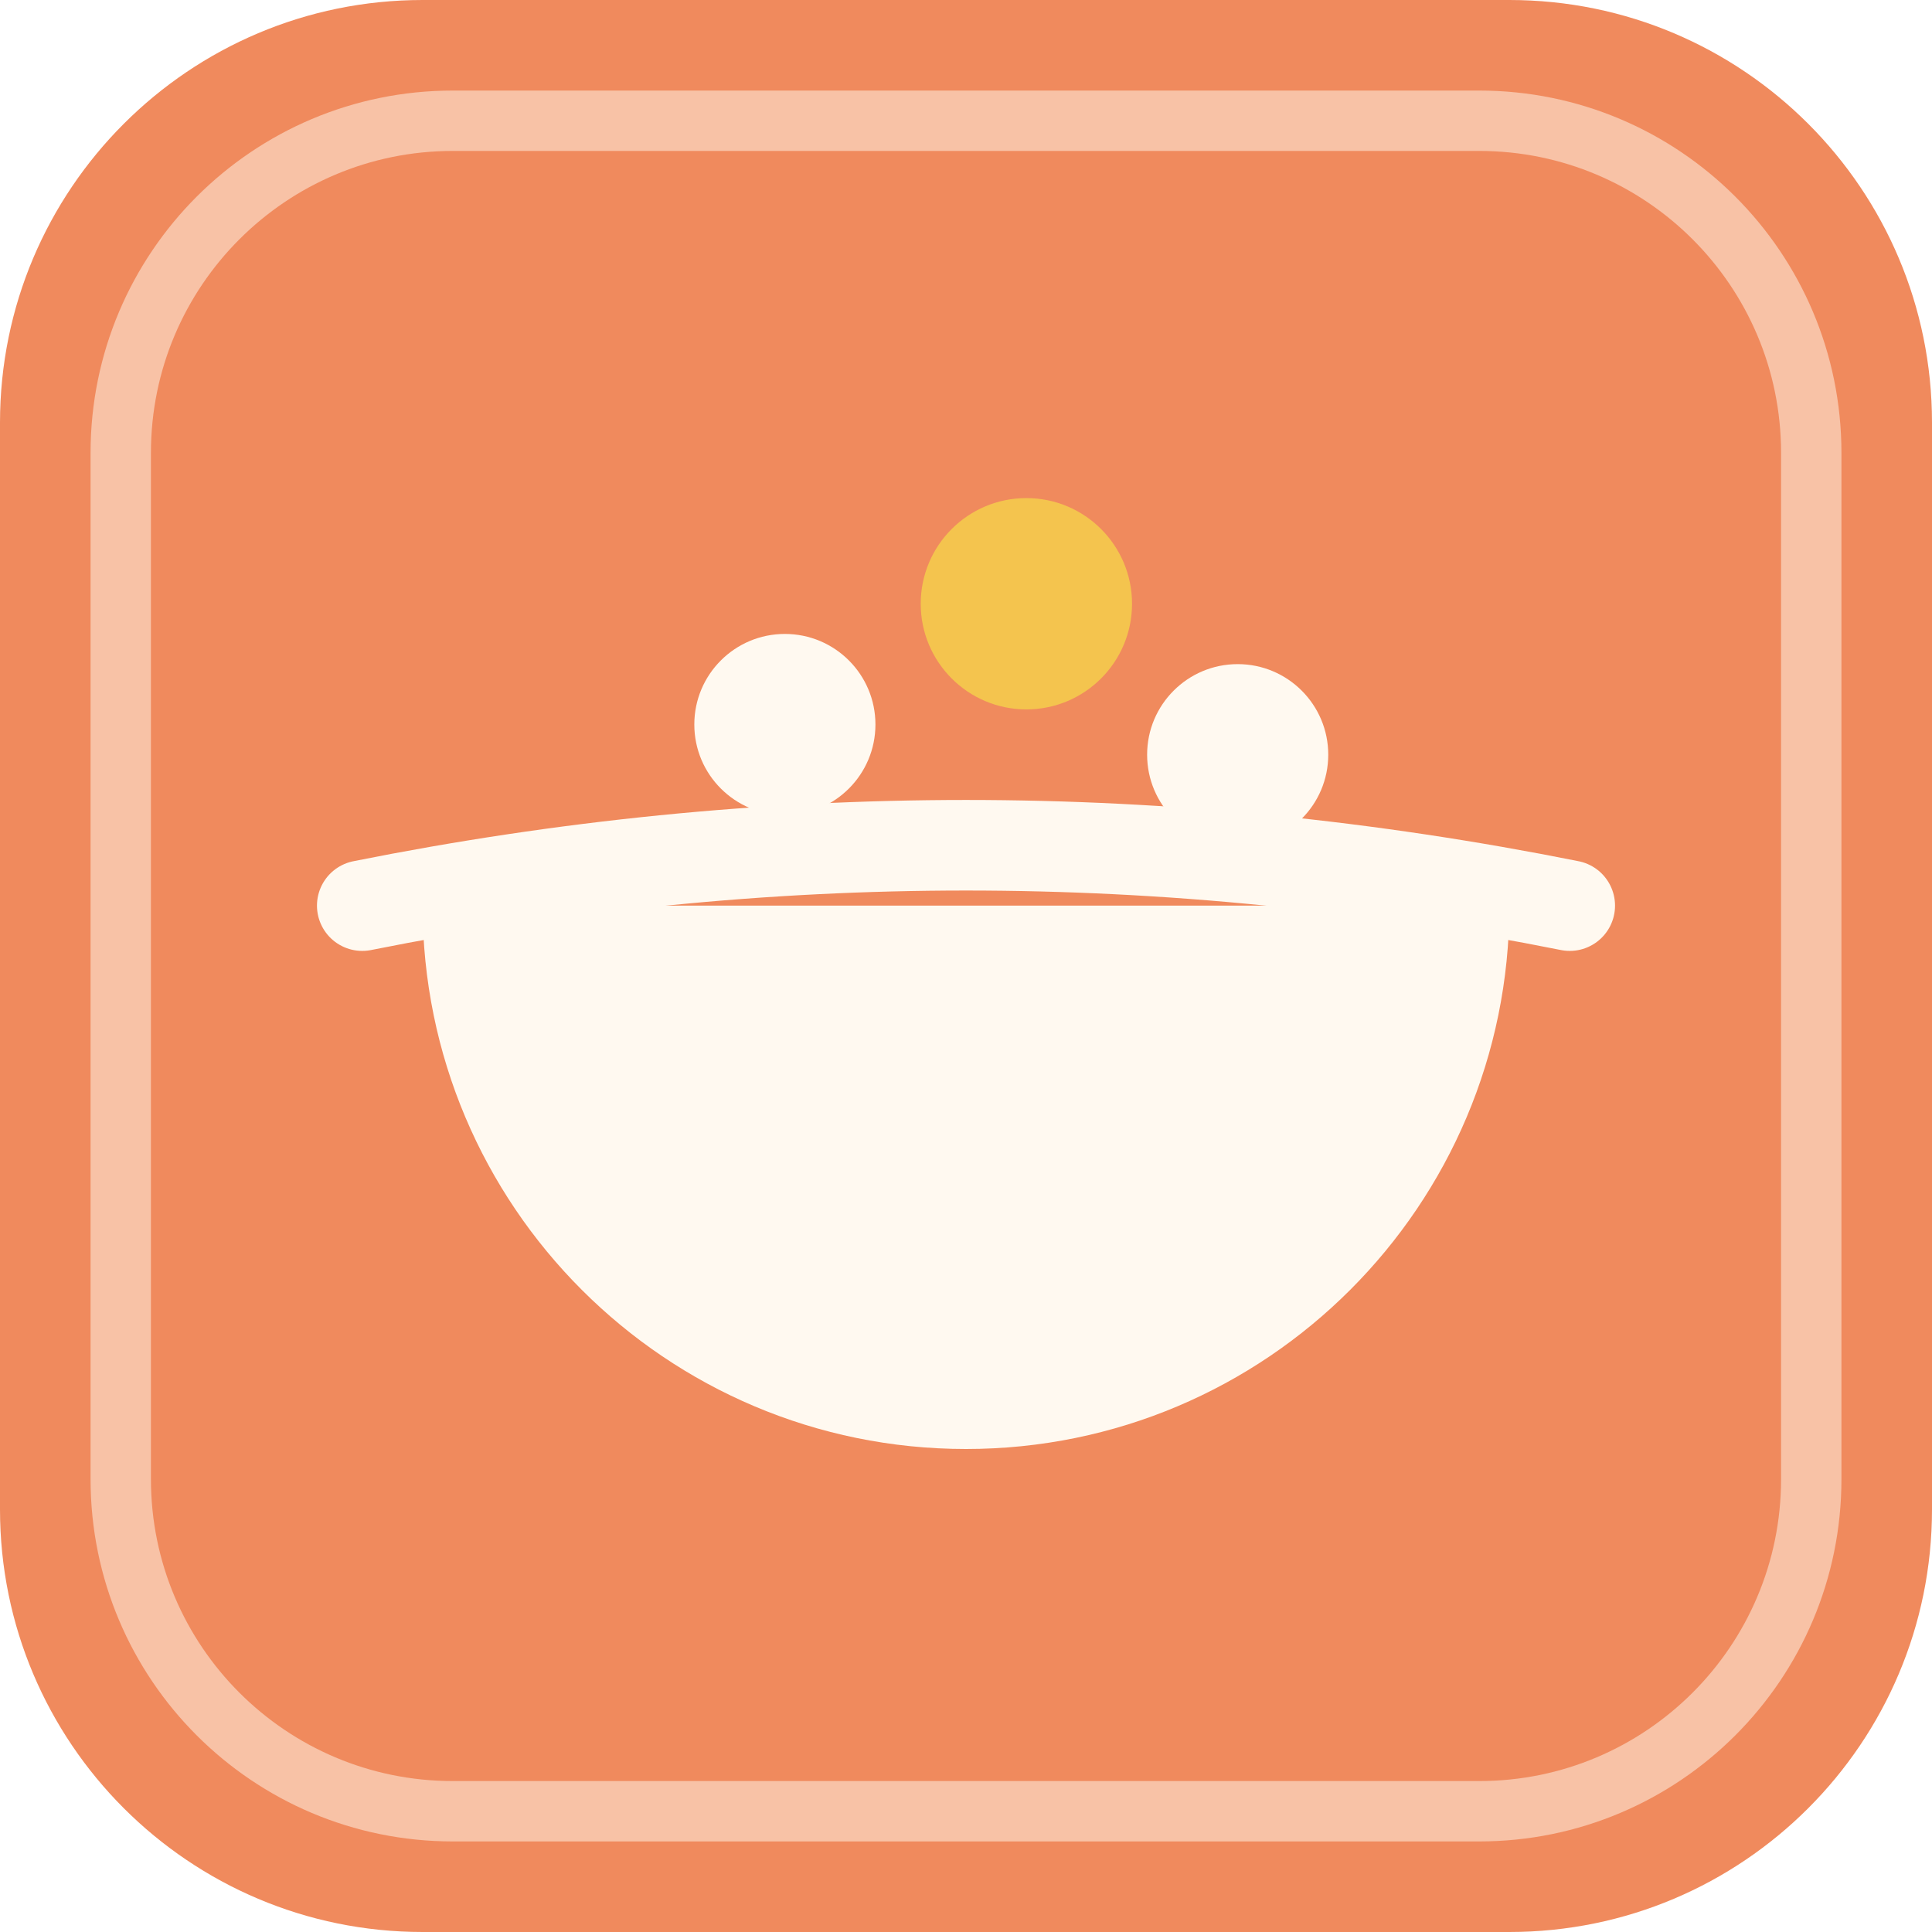
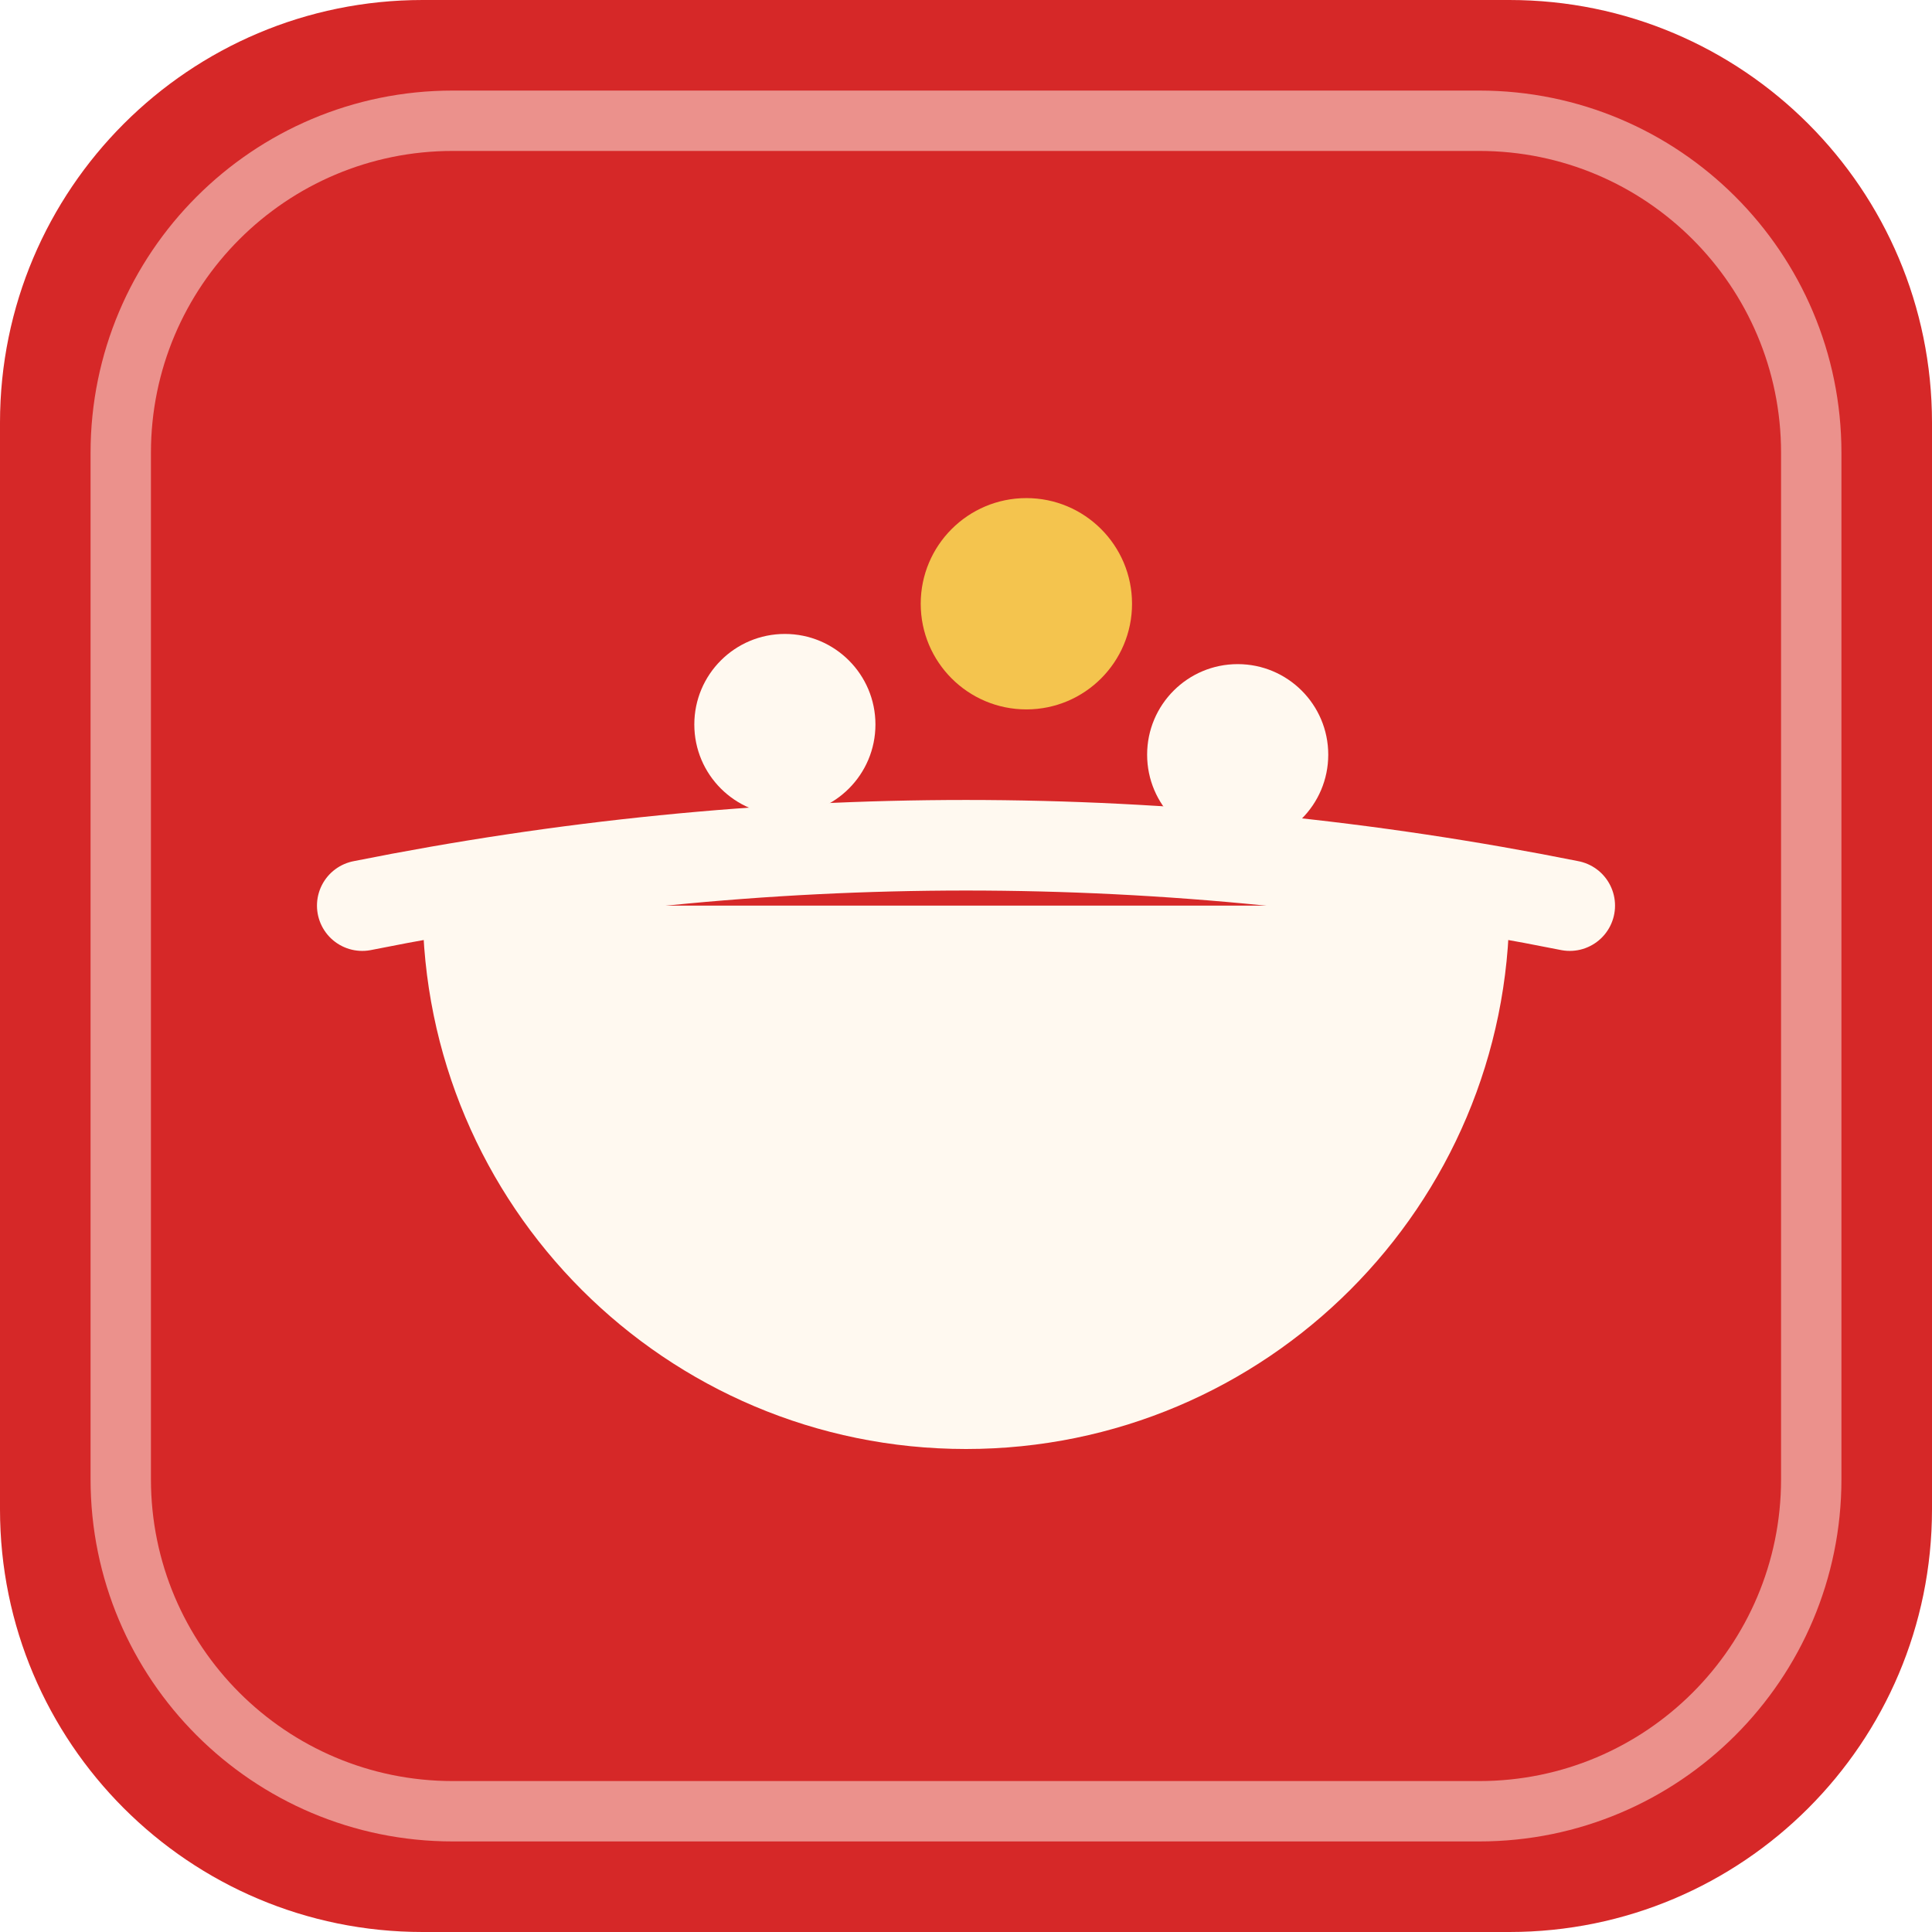
<svg xmlns="http://www.w3.org/2000/svg" viewBox="0 0 64 64">
-   <rect width="64" height="64" rx="14" fill="#F08A5D" />
+   <rect width="64" height="64" rx="14" fill="#D62828" />
  <rect x="4" y="4" width="56" height="56" rx="11" fill="none" stroke="#FFF9F0" stroke-width="2" opacity="0.5" />
  <path d="M14 30 h36 a18 18 0 0 1 -36 0 z" fill="#FFF9F0" />
  <path d="M12 30 q20 -4 40 0" stroke="#FFF9F0" stroke-width="3" fill="none" stroke-linecap="round" />
  <circle cx="26" cy="24" r="3" fill="#FFF9F0" />
  <circle cx="34" cy="20" r="3.5" fill="#F4C44E" />
  <circle cx="41" cy="25" r="3" fill="#FFF9F0" />
</svg>
